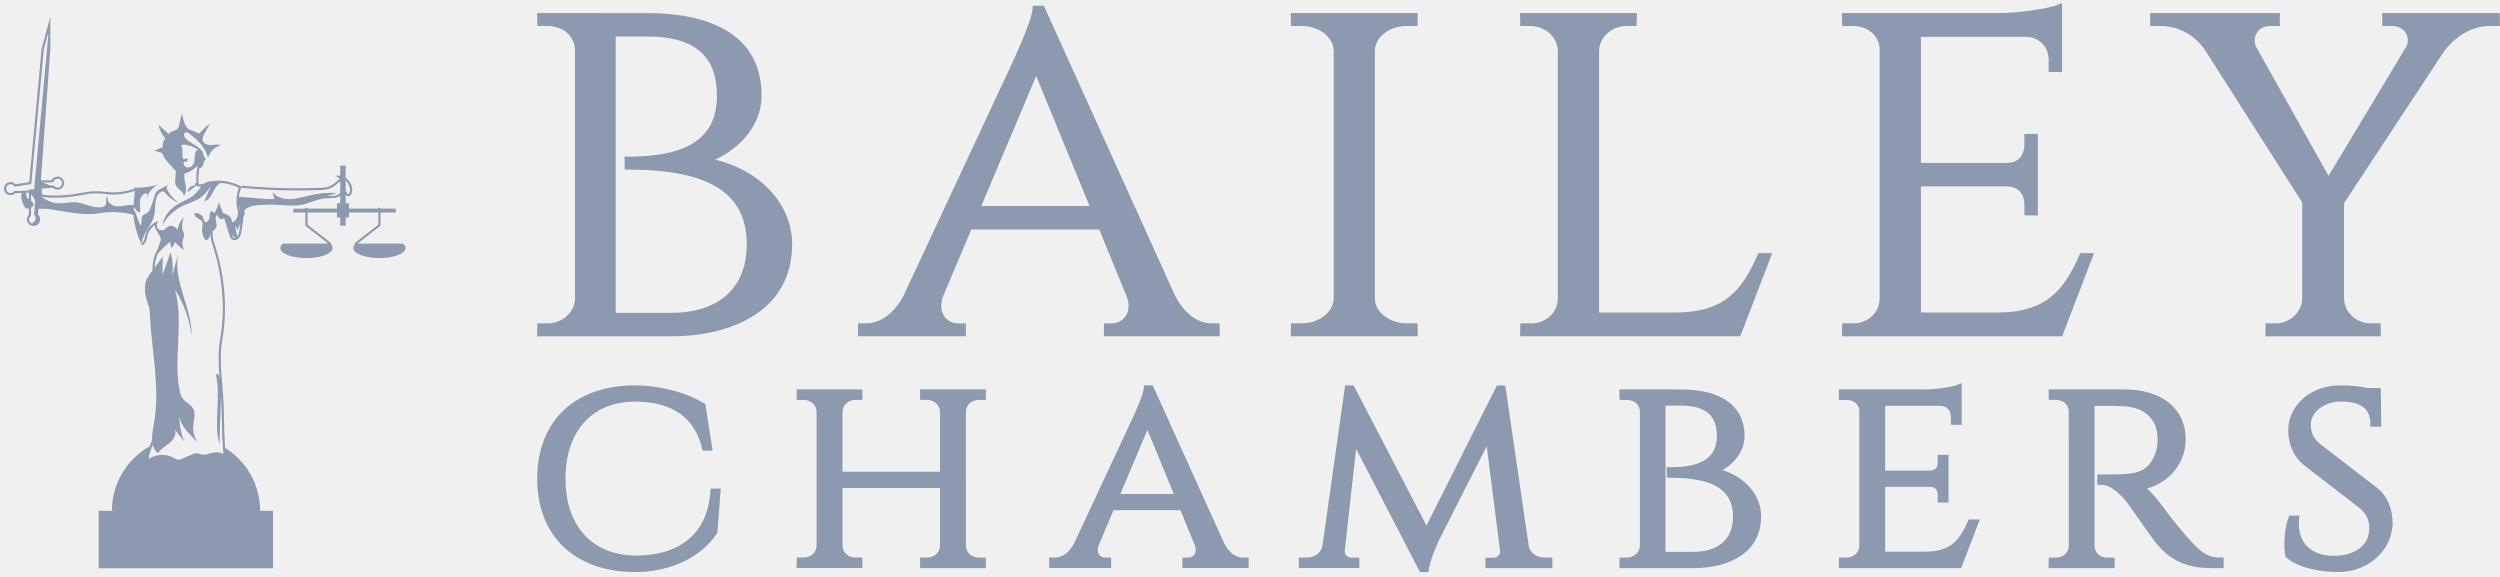
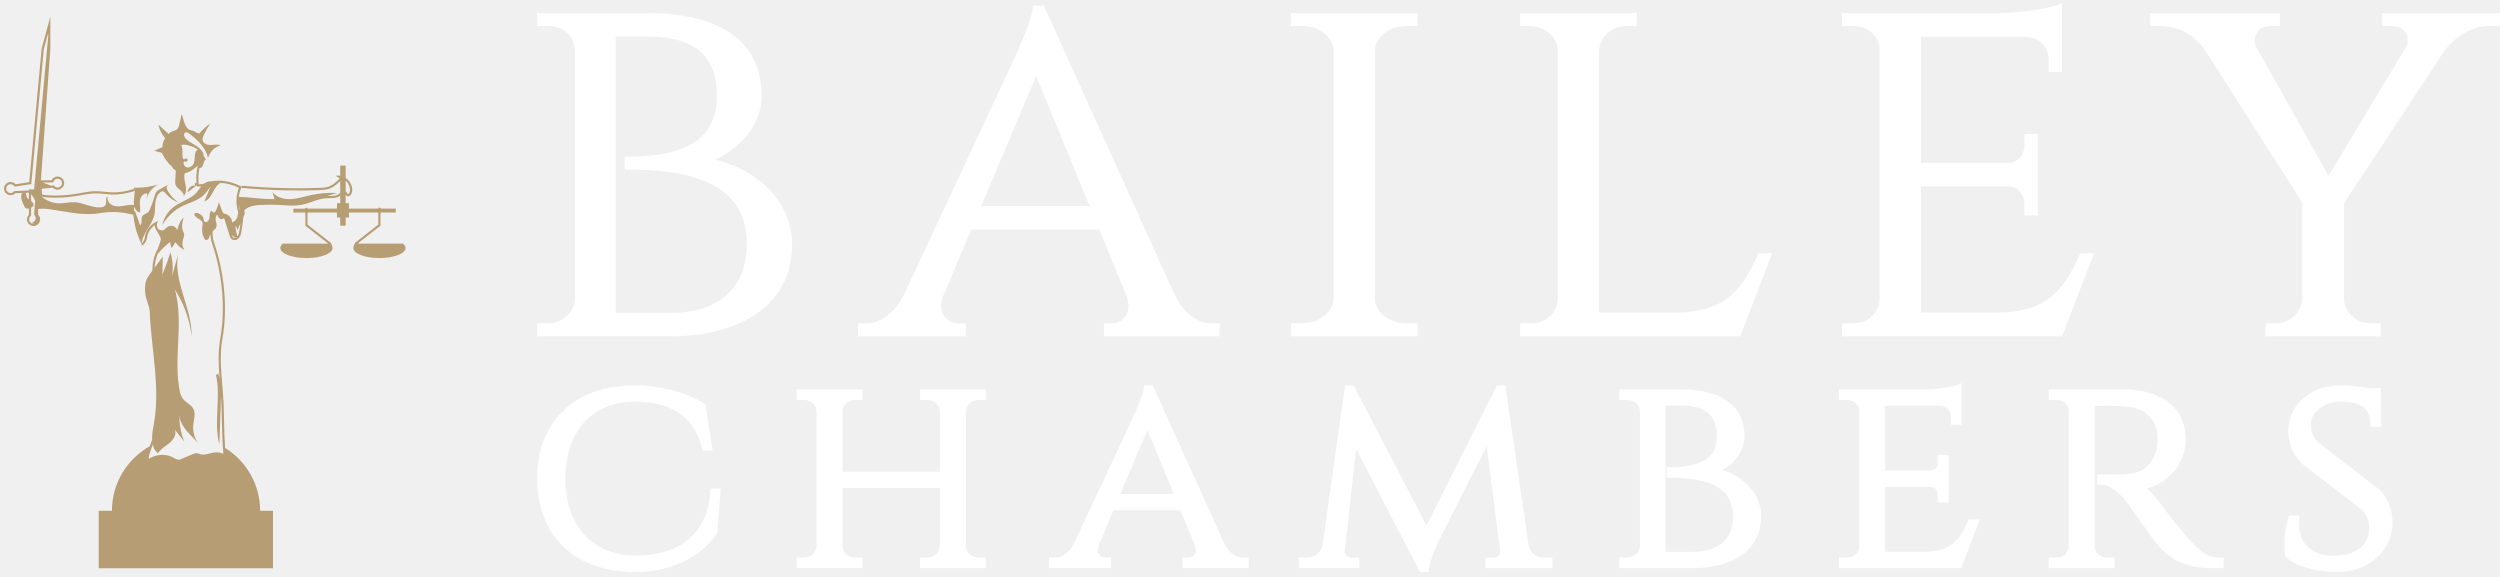
<svg xmlns="http://www.w3.org/2000/svg" version="1.1" id="Layer_1" x="0px" y="0px" width="325px" height="75px" viewBox="0 12.5 325 75" enable-background="new 0 12.5 325 75" xml:space="preserve">
  <g>
-     <path fill="#8D99AE" d="M52.387,44.167h-5.901l2.978-2.326v-1.714h1.988v-0.505h-1.988v-0.113h-0.283v0.113h-3.819v-0.705h-0.426   v-1.085c0.061,0.082,0.138,0.157,0.259,0.182c0.245,0.049,0.425-0.168,0.505-0.366c0.182-0.452,0.084-1.02-0.26-1.52   c-0.143-0.207-0.316-0.38-0.504-0.513v-1.588h-0.707v1.311c-0.048-0.006-0.097-0.01-0.145-0.009l-0.464,0.009l0.554,0.359   c-0.458,0.455-1.017,0.971-1.687,1.136c-0.265,0.065-0.551,0.077-0.804,0.086c-3.404,0.131-6.849,0.037-10.239-0.279l-0.027,0.281   c3.403,0.317,6.861,0.412,10.277,0.281c0.265-0.011,0.567-0.022,0.861-0.093c0.67-0.165,1.217-0.63,1.673-1.07v1.515   c-0.009,0.009-0.018,0.019-0.027,0.027l-0.069,0.072c-0.318,0.318-0.811,0.322-1.331,0.325c-0.098,0-0.191,0.004-0.287,0.007   c0.443-0.133,0.885-0.263,1.329-0.396c-1.177-0.064-2.363,0.032-3.512,0.291c-0.85,0.189-1.688,0.469-2.558,0.505   c-0.872,0.034-1.811-0.224-2.344-0.91c0.084,0.3,0.167,0.598,0.25,0.899c-1.565,0.057-3.085-0.243-4.629-0.277   c0.05-0.419,0.157-0.823,0.323-1.198l0.053-0.122l-0.12-0.061c-1.272-0.649-2.637-0.873-3.793-0.65   c-0.278,0-0.552,0.044-0.824,0.196c-0.055,0.03-0.103,0.069-0.154,0.106c-0.227,0.068-0.466,0.101-0.704,0.09   c-0.08-0.701-0.041-1.427,0.102-2.12c0.079,0.008,0.157-0.004,0.221-0.046c0.188-0.124,0.253-0.361,0.314-0.578   c0.061-0.217,0.151-0.454,0.357-0.543c-0.126,0.054-0.315-0.396-0.557-0.755c0.087,0.09,0.169,0.185,0.245,0.285   c-0.106-0.535-0.542-0.941-0.998-1.239c-0.457-0.296-0.962-0.529-1.348-0.914c-0.23-0.229-0.368-0.691-0.07-0.821   c0.178-0.079,0.375,0.042,0.531,0.16c1.085,0.814,2.131,1.84,2.418,3.167c0.205-0.796,0.854-1.458,1.646-1.68   c-0.41-0.15-0.862-0.035-1.299-0.025c-0.437,0.009-0.955-0.168-1.052-0.593c-0.058-0.248,0.05-0.501,0.16-0.73   c0.243-0.5,0.517-0.984,0.82-1.451c-0.529,0.355-1.004,0.789-1.405,1.282c-0.285-0.02-0.574-0.29-0.85-0.358   c-0.523-0.13-0.594-0.136-0.883-0.591c-0.289-0.455-0.354-1.027-0.549-1.604c-0.123,0.511-0.247,1.022-0.371,1.533   c-0.031,0.126-0.064,0.258-0.141,0.363c-0.277,0.381-0.994,0.287-1.167,0.726c-0.465-0.397-0.921-0.808-1.361-1.231   c0.129,0.656,0.435,1.276,0.876,1.779c-0.255,0.338-0.378,0.771-0.34,1.193c-0.44,0.061-0.686,0.348-1.125,0.408   c0.345,0.1,0.688,0.2,1.034,0.299c0.307,0.627,0.743,1.321,1.303,1.764c0.093,0.206,0.285,0.398,0.516,0.553   c-0.025,0.42-0.05,0.838-0.075,1.259c-0.012,0.198-0.022,0.405,0.048,0.592c0.217,0.581,1.146,0.847,1.04,1.458   c0.37-0.366,0.353-0.966,0.251-1.478c-0.1-0.499-0.251-1.027-0.095-1.512c0.628-0.092,1.159-0.525,1.645-0.942   c-0.006,0.033-0.001,0.066,0.008,0.093c-0.157,0.704-0.203,1.438-0.14,2.157c-0.078-0.021-0.164-0.018-0.237,0.021l0.081,0.288   c-0.496-0.086-1.01,0.366-0.992,0.869c0.391-0.3,0.782-0.601,1.173-0.9c0,0.004,0,0.011,0.001,0.014l0.015,0.113l0.113,0.01   c0.158,0.014,0.316,0.007,0.472-0.01c-0.326,0.39-0.592,0.873-1.013,1.188c-0.788,0.591-1.77,0.881-2.555,1.478   c-0.765,0.578-1.31,1.445-1.502,2.384c0.604-1.084,1.55-1.975,2.668-2.514c0.822-0.396,1.745-0.613,2.461-1.18   c0.482-0.381,0.839-0.895,1.188-1.4c-0.286,0.668-0.568,1.335-0.852,2.003c0.582-0.173,0.901-0.781,1.181-1.32   c0.226-0.432,0.525-0.886,0.945-1.084c0.771,0.04,1.586,0.249,2.374,0.632c-0.398,0.982-0.425,2.137-0.087,3.221   c-0.062,0.202-0.066,0.419-0.131,0.621c-0.102,0.313-0.363,0.568-0.678,0.664c0.002-0.481-0.337-0.946-0.796-1.09   c-0.133-0.04-0.28-0.063-0.375-0.164c-0.052-0.058-0.078-0.131-0.105-0.203c-0.146-0.398-0.292-0.796-0.438-1.194   c-0.101,0.471-0.278,0.923-0.516,1.34c-0.058,0.008-0.11,0.019-0.161,0.036c-0.091-0.076-0.184-0.152-0.275-0.228   c-0.272,0.176-0.238,0.569-0.267,0.894c-0.027,0.321-0.337,0.701-0.605,0.521c-0.193-0.131-0.145-0.431-0.253-0.636   c-0.056-0.106-0.153-0.184-0.247-0.259c-0.665-0.524-1.264-0.153-0.532,0.365c0.27,0.19,0.631,0.326,0.724,0.643   c0.05,0.173,0.005,0.356-0.021,0.532c-0.075,0.492,0.001,1.007,0.215,1.454c0.052,0.112,0.124,0.228,0.241,0.264   c0.167,0.053,0.336-0.088,0.411-0.246c0.075-0.156,0.092-0.336,0.168-0.493c0.009-0.016,0.019-0.029,0.027-0.043   c0.004,0.214,0.015,0.432,0.051,0.649c0.044,0.252,0.125,0.496,0.203,0.729l0.022,0.064c0.45,1.356,0.789,2.761,1.007,4.174   c0.439,2.845,0.433,5.485-0.021,8.071c-0.301,1.725-0.212,3.471-0.073,5.176c-0.053-0.246-0.114-0.491-0.2-0.732l-0.268,0.225   c0.675,2.944-0.342,6.099,0.439,9.016c0.061-1.774,0.122-3.55,0.182-5.324c0.012-0.32,0.021-0.641,0.025-0.963   c0.026,0.38,0.05,0.76,0.063,1.139c0.025,0.668,0.037,1.336,0.052,2.002c0.028,1.436,0.059,2.916,0.196,4.375   c-0.297-0.15-0.631-0.222-0.965-0.207c-0.285,0.013-0.562,0.084-0.832,0.154c-0.398,0.104-0.776,0.204-1.137,0.103   c-0.052-0.014-0.104-0.031-0.156-0.051c-0.121-0.044-0.247-0.087-0.389-0.092c-0.197-0.007-0.377,0.071-0.522,0.131l-1.577,0.662   c-0.308,0.13-0.528,0.006-0.833-0.165c-0.144-0.08-0.307-0.171-0.492-0.237c-0.902-0.325-1.972-0.19-2.775,0.335   c-0.05-0.213,0.026-0.473,0.104-0.708l0.39-1.146c0.103,0.447,0.309,0.846,0.679,1.143c0.34-0.58,0.975-0.905,1.494-1.332   c0.52-0.428,0.962-1.119,0.709-1.741c0.404,0.514,0.808,1.025,1.212,1.539c-0.431-1.086-0.646-2.257-0.626-3.425   c0.037,1.064,0.819,1.938,1.556,2.708c0.282,0.295,0.563,0.59,0.845,0.884c-0.453-0.651-0.67-1.463-0.603-2.254   c0.062-0.747,0.358-1.552-0.009-2.206c-0.224-0.4-0.648-0.637-1.007-0.924c-0.359-0.285-0.604-0.709-0.7-1.158   c-0.939-4.381,0.537-9.052-0.659-13.368c1.162,1.814,1.908,3.892,2.167,6.031c0.063-3.611-2.395-7.047-1.77-10.603   c-0.263,0.915-0.518,1.933-0.781,2.849c0.168-1.042,0.098-2.12-0.203-3.132c-0.301,0.98-0.649,1.947-1.044,2.895   c0.015-0.776,0.029-1.556,0.043-2.331c-0.353,0.476-0.705,0.954-1.058,1.432c0.031-0.61,0.166-1.216,0.4-1.781   c0.478-0.588,1.026-1.118,1.631-1.57c0.002,0.277,0.066,0.554,0.189,0.806c0.172-0.252,0.334-0.507,0.486-0.77   c0.295,0.43,0.702,0.786,1.17,1.018c-0.253-0.38-0.33-0.871-0.203-1.308c0.071-0.252,0.208-0.501,0.164-0.757   c-0.024-0.139-0.098-0.263-0.15-0.393c-0.229-0.553-0.07-1.179,0.088-1.756c-0.484,0.399-0.674,1.045-0.836,1.653   c-0.121-0.465-0.718-0.73-1.144-0.507c-0.233,0.121-0.394,0.352-0.627,0.472c-0.209,0.105-0.51,0.012-0.695-0.106   c-0.146-0.257-0.229-0.498-0.146-0.753l0.115-0.337l-0.315,0.165c-0.782,0.415-1.322,1.22-1.411,2.1   c-0.017,0.182-0.284,0.622-0.38,0.647l-0.023,0.14c0.06-1.397,1.355-2.45,1.652-3.817c0.113-0.521,0.075-1.06,0.135-1.588   c0.06-0.529,0.245-1.084,0.68-1.389c0.067-0.048,0.142-0.09,0.222-0.095c0.189-0.016,0.334,0.154,0.455,0.298   c0.458,0.541,1.057,0.96,1.721,1.202c-0.584-0.379-1.081-0.896-1.436-1.495c-0.093-0.155-0.177-0.324-0.169-0.502   c0.007-0.151,0.105-0.306,0.241-0.353l-0.107,0.021c-0.327,0.18-0.654,0.356-0.98,0.535c-0.18,0.098-0.366,0.198-0.491,0.361   c-0.124,0.157-0.179,0.357-0.234,0.551c-0.168,0.582-0.371,1.153-0.607,1.713c-0.053,0.127-0.111,0.256-0.206,0.355   c-0.216,0.23-0.593,0.271-0.769,0.53c-0.241,0.357,0.024,0.936-0.293,1.225c-0.198-0.546-0.396-1.092-0.594-1.639   c-0.046-0.125-0.121-0.271-0.235-0.321c0-0.157,0.021-0.314,0.067-0.465c0.108,0.35,0.369,0.67,0.726,0.743   c0.102-0.501-0.052-1.021,0.001-1.529c0.051-0.507,0.473-1.063,0.967-0.936c-0.041,0.3-0.084,0.6-0.126,0.9   c0.125-0.904,0.747-1.729,1.585-2.093c-0.957,0.296-1.96,0.441-2.962,0.435c-0.006-0.003-0.012-0.009-0.018-0.01   c-0.019-0.008-0.037-0.012-0.056-0.013c0.003-0.029,0.007-0.058,0.009-0.086l-0.034,0.086c-0.055,0-0.108,0.02-0.141,0.06   l-0.011,0.115c-1.003,0.332-1.975,0.481-2.884,0.449c-0.296-0.011-0.601-0.042-0.893-0.072c-0.364-0.037-0.738-0.078-1.113-0.078   h-0.032c-0.693,0-1.385,0.123-2.05,0.244c-0.236,0.043-0.471,0.086-0.705,0.122c-1.172,0.185-2.367,0.238-3.552,0.162   c-0.244-0.017-0.496-0.042-0.717-0.133l-0.041-0.724l1.449-0.132c0.16,0.169,0.381,0.265,0.616,0.265   c0.472,0,0.856-0.385,0.856-0.855c0-0.474-0.385-0.857-0.856-0.857c-0.33,0-0.628,0.189-0.77,0.484l-1.395,0.015l1.226-17.099   v-4.175l-1.133,4.161L3.803,36.179l-1.782,0.276c-0.162-0.187-0.397-0.293-0.643-0.293c-0.473,0-0.857,0.385-0.857,0.856   c0,0.473,0.384,0.857,0.857,0.857c0.23,0,0.449-0.094,0.611-0.26l0.86-0.033L2.817,37.64h0.016c0.008-0.019,0.016-0.04,0.024-0.057   l0.07-0.005c-0.011,0.018-0.017,0.038-0.014,0.062h-0.08c-0.212,0.542,0.065,1.179,0.348,1.71c0.043,0.08,0.089,0.165,0.166,0.217   c0.119,0.078,0.27,0.056,0.41,0.02v0.832c-0.163,0.16-0.254,0.378-0.254,0.604c0,0.473,0.384,0.856,0.857,0.856   s0.855-0.384,0.855-0.856c0-0.227-0.091-0.444-0.253-0.604v-0.753c0.72-0.099,1.469,0.023,2.194,0.146   c0.129,0.021,0.258,0.041,0.385,0.063l0.553,0.087c1.604,0.262,3.263,0.531,4.866,0.251c1.449-0.253,2.962-0.18,4.378,0.214   c0.12,1.327,0.486,2.632,1.076,3.827l-0.021,0.14c0.08,0.013,0.159-0.013,0.242-0.078c0.226-0.175,0.448-0.628,0.465-0.821   c0.068-0.679,0.455-1.325,1.012-1.723c0.011,0.354,0.216,0.678,0.418,0.993c0.172,0.271,0.346,0.549,0.39,0.834   c-0.021,0.132-0.064,0.264-0.108,0.391c-0.096,0.277-0.193,0.555-0.291,0.831c-0.017,0.033-0.037,0.065-0.054,0.1   c-0.453,0.845-0.674,1.804-0.653,2.76c-0.063,0.085-0.125,0.17-0.188,0.257c-0.24,0.325-0.483,0.658-0.622,1.039   c-0.189,0.524-0.161,1.101-0.12,1.657c0.063,0.836,0.551,1.563,0.583,2.4c0.192,4.943,1.439,9.941,0.497,14.796   c-0.112,0.578-0.209,1.212-0.189,1.809l-0.293,0.864c-2.941,1.65-4.932,4.791-4.932,8.404h-1.722v7.466h22.664v-7.466h-1.675   c0-3.456-1.822-6.48-4.555-8.182c-0.085-1.203-0.113-2.416-0.137-3.599c-0.014-0.669-0.026-1.339-0.051-2.007   c-0.032-0.874-0.107-1.759-0.18-2.611c-0.164-1.929-0.334-3.92,0.008-5.864c0.46-2.619,0.465-5.288,0.021-8.164   c-0.222-1.427-0.563-2.849-1.019-4.22l-0.021-0.064c-0.075-0.224-0.153-0.457-0.193-0.689c-0.046-0.26-0.046-0.534-0.049-0.802   v-0.126c0.196-0.176,0.409-0.339,0.486-0.584c0.084-0.267-0.018-0.55-0.073-0.824c-0.053-0.272-0.033-0.608,0.204-0.757   c0.067,0.182,0.144,0.375,0.297,0.493c0.156,0.118,0.415,0.119,0.515-0.05c0.03,0.018,0.056,0.037,0.083,0.057   c0.021,0.054,0.041,0.111,0.058,0.167l0.62,2.001c0.05,0.157,0.117,0.373,0.29,0.509c0.287,0.227,0.719,0.103,0.941-0.154   c0.213-0.241,0.277-0.563,0.322-0.846c0.021-0.13,0.042-0.259,0.063-0.39c0.079-0.471,0.156-0.954,0.18-1.445   c0.004-0.009,0.008-0.019,0.013-0.028c0.087-0.183,0.174-0.371,0.17-0.571c-0.002-0.092-0.031-0.185-0.077-0.263   c0.347-0.439,1.017-0.687,2.04-0.747c0.866-0.051,1.743-0.051,2.61-0.001c0.153,0.007,0.306,0.017,0.46,0.028   c0.758,0.05,1.541,0.102,2.306-0.037c0.489-0.089,0.962-0.252,1.423-0.413c0.623-0.216,1.211-0.421,1.837-0.455   c0.13-0.008,0.263-0.008,0.397-0.008c0.509-0.005,1.03-0.012,1.425-0.323v0.979h-0.426v0.705h-3.825v-0.11h-0.283v0.113h-1.558   v0.505h1.558v1.714l2.977,2.326h-5.901c-0.212,0.171-0.334,0.363-0.334,0.565c0,0.729,1.521,1.316,3.4,1.316   c1.876,0,3.399-0.589,3.399-1.316c0-0.202-0.247-0.678-0.247-0.678l-3.011-2.354v-1.574h3.825v0.653h0.426v1.057h0.707V40.78h0.427   v-0.653h3.819v1.574l-3.011,2.354c0,0-0.247,0.476-0.247,0.678c0,0.729,1.523,1.316,3.4,1.316c1.878,0,3.399-0.589,3.399-1.316   C52.721,44.53,52.599,44.338,52.387,44.167 M23.392,34.948c0.077,0.024,0.154,0.044,0.23,0.058   C23.544,35.003,23.465,34.982,23.392,34.948 M25.602,32.038c-0.403,0.217-0.199,1.362-0.432,1.766   c-0.171,0.295-0.511,0.52-0.847,0.458c-0.338-0.062-0.583-0.486-0.395-0.772c0.145,0.06,0.335,0.048,0.428-0.078   c0.094-0.126-0.008-0.356-0.163-0.325c-0.1,0.019-0.172,0.128-0.273,0.12c-0.098-0.007-0.148-0.118-0.167-0.213   c-0.107-0.526,0.091-1.175-0.21-1.574c0.113-0.081,0.219-0.13,0.307-0.125c0.7,0.039,1.381,0.295,1.945,0.709   C25.731,31.993,25.668,32.003,25.602,32.038 M17.547,37.052l0.018,0.016c-0.003,0.032-0.006,0.063-0.011,0.093   c-0.003,0-0.007,0.001-0.012-0.001c-0.03-0.013-0.053-0.039-0.06-0.071L17.547,37.052z M9.775,38.001   c0.237-0.037,0.474-0.08,0.71-0.121c0.666-0.121,1.357-0.245,2.031-0.24c0.361,0.002,0.73,0.04,1.085,0.076   c0.299,0.03,0.608,0.063,0.913,0.073c0.958,0.034,1.973-0.123,3.023-0.476c-0.033,0.291-0.065,0.58-0.1,0.87   c-0.035,0.323-0.066,0.652-0.018,0.972c-0.436-0.065-0.883,0.021-1.32,0.094c-0.479,0.081-0.988,0.136-1.436-0.048   c-0.45-0.185-0.804-0.688-0.659-1.149c-0.368,0.105-0.114,0.688-0.262,1.042c-0.11,0.26-0.43,0.353-0.71,0.366   c-1.134,0.057-2.189-0.621-3.323-0.674c-0.656-0.031-1.304,0.149-1.96,0.149c-0.778,0-1.535-0.27-2.16-0.73   c-0.074-0.055-0.144-0.118-0.212-0.183c0.252,0.101,0.524,0.13,0.786,0.146C7.367,38.246,8.583,38.189,9.775,38.001 M12.635,39.974   c-0.167,0.021-0.336,0.039-0.505,0.051C12.299,40.007,12.467,39.99,12.635,39.974 M6.914,36.213l0.032-0.094   c0.081-0.23,0.297-0.388,0.541-0.388c0.316,0,0.573,0.258,0.573,0.574s-0.257,0.573-0.573,0.573c-0.175,0-0.337-0.079-0.447-0.219   l-0.048-0.06l-0.369,0.034l-1.086-0.407L6.914,36.213z M1.855,37.34l-0.04,0.048c-0.111,0.133-0.27,0.207-0.437,0.207   c-0.317,0-0.574-0.257-0.574-0.572c0-0.317,0.257-0.574,0.574-0.574c0.184,0,0.359,0.092,0.467,0.243l0.051,0.073l2.169-0.336   l1.628-17.541l0.572-2.097v0.479L4.436,37.123H3.756v0.144L1.855,37.34z M3.453,38.064c-0.051-0.154-0.021-0.333-0.106-0.476   c-0.005-0.008-0.014-0.015-0.022-0.022l0.43-0.018v0.872C3.622,38.326,3.503,38.217,3.453,38.064 M3.785,41.024   c0-0.165,0.074-0.325,0.205-0.436l0.05-0.042v-1.051c0.137-0.059,0.257-0.145,0.302-0.281c0.076-0.229-0.104-0.455-0.302-0.6   v-0.888c0.21,0.254,0.401,0.553,0.532,0.866l-0.14,1.785c0.616,0.806-0.322,1.116-0.322,1.116c0.143,0.055,0.259,0.082,0.359,0.093   C4.433,41.595,4.396,41.6,4.358,41.6C4.043,41.599,3.785,41.342,3.785,41.024 M31.229,39.767c-0.019,0.012-0.038,0.026-0.056,0.042   c-0.067-0.258-0.111-0.519-0.133-0.777c0.034,0.192,0.083,0.386,0.129,0.567C31.184,39.653,31.201,39.716,31.229,39.767    M30.294,43.367c-0.083-0.065-0.13-0.178-0.172-0.31c0.151,0.173,0.359,0.293,0.574,0.31   C30.564,43.435,30.404,43.453,30.294,43.367 M31.166,42.157c-0.02,0.129-0.042,0.261-0.063,0.39   c-0.036,0.232-0.09,0.493-0.238,0.679c-0.152-0.455-0.24-0.928-0.257-1.404c0.158,0.172,0.238,0.414,0.213,0.645   c0.148-0.315,0.297-0.631,0.444-0.945C31.238,41.729,31.203,41.94,31.166,42.157 M45.206,36.289   c0.288,0.414,0.375,0.894,0.232,1.252c-0.043,0.104-0.126,0.203-0.189,0.193c-0.047-0.009-0.087-0.068-0.142-0.156   c-0.044-0.07-0.096-0.15-0.171-0.211V35.98C45.034,36.067,45.127,36.172,45.206,36.289" />
+     <path fill="#B69D74" d="M52.387,44.167h-5.901l2.978-2.326v-1.714h1.988v-0.505h-1.988v-0.113h-0.283v0.113h-3.819v-0.705h-0.426   v-1.085c0.061,0.082,0.138,0.157,0.259,0.182c0.245,0.049,0.425-0.168,0.505-0.366c0.182-0.452,0.084-1.02-0.26-1.52   c-0.143-0.207-0.316-0.38-0.504-0.513v-1.588h-0.707v1.311c-0.048-0.006-0.097-0.01-0.145-0.009l-0.464,0.009l0.554,0.359   c-0.458,0.455-1.017,0.971-1.687,1.136c-0.265,0.065-0.551,0.077-0.804,0.086c-3.404,0.131-6.849,0.037-10.239-0.279l-0.027,0.281   c3.403,0.317,6.861,0.412,10.277,0.281c0.265-0.011,0.567-0.022,0.861-0.093c0.67-0.165,1.217-0.63,1.673-1.07v1.515   c-0.009,0.009-0.018,0.019-0.027,0.027l-0.069,0.072c-0.318,0.318-0.811,0.322-1.331,0.325c-0.098,0-0.191,0.004-0.287,0.007   c0.443-0.133,0.885-0.263,1.329-0.396c-1.177-0.064-2.363,0.032-3.512,0.291c-0.85,0.189-1.688,0.469-2.558,0.505   c-0.872,0.034-1.811-0.224-2.344-0.91c0.084,0.3,0.167,0.598,0.25,0.899c-1.565,0.057-3.085-0.243-4.629-0.277   c0.05-0.419,0.157-0.823,0.323-1.198l0.053-0.122l-0.12-0.061c-1.272-0.649-2.637-0.873-3.793-0.65   c-0.278,0-0.552,0.044-0.824,0.196c-0.055,0.03-0.103,0.069-0.154,0.106c-0.227,0.068-0.466,0.101-0.704,0.09   c-0.08-0.701-0.041-1.427,0.102-2.12c0.079,0.008,0.157-0.004,0.221-0.046c0.188-0.124,0.253-0.361,0.314-0.578   c0.061-0.217,0.151-0.454,0.357-0.543c-0.126,0.054-0.315-0.396-0.557-0.755c0.087,0.09,0.169,0.185,0.245,0.285   c-0.106-0.535-0.542-0.941-0.998-1.239c-0.457-0.296-0.962-0.529-1.348-0.914c-0.23-0.229-0.368-0.691-0.07-0.821   c0.178-0.079,0.375,0.042,0.531,0.16c1.085,0.814,2.131,1.84,2.418,3.167c0.205-0.796,0.854-1.458,1.646-1.68   c-0.41-0.15-0.862-0.035-1.299-0.025c-0.437,0.009-0.955-0.168-1.052-0.593c-0.058-0.248,0.05-0.501,0.16-0.73   c0.243-0.5,0.517-0.984,0.82-1.451c-0.529,0.355-1.004,0.789-1.405,1.282c-0.285-0.02-0.574-0.29-0.85-0.358   c-0.523-0.13-0.594-0.136-0.883-0.591c-0.289-0.455-0.354-1.027-0.549-1.604c-0.123,0.511-0.247,1.022-0.371,1.533   c-0.031,0.126-0.064,0.258-0.141,0.363c-0.277,0.381-0.994,0.287-1.167,0.726c-0.465-0.397-0.921-0.808-1.361-1.231   c0.129,0.656,0.435,1.276,0.876,1.779c-0.255,0.338-0.378,0.771-0.34,1.193c-0.44,0.061-0.686,0.348-1.125,0.408   c0.345,0.1,0.688,0.2,1.034,0.299c0.307,0.627,0.743,1.321,1.303,1.764c0.093,0.206,0.285,0.398,0.516,0.553   c-0.025,0.42-0.05,0.838-0.075,1.259c-0.012,0.198-0.022,0.405,0.048,0.592c0.217,0.581,1.146,0.847,1.04,1.458   c0.37-0.366,0.353-0.966,0.251-1.478c-0.1-0.499-0.251-1.027-0.095-1.512c0.628-0.092,1.159-0.525,1.645-0.942   c-0.006,0.033-0.001,0.066,0.008,0.093c-0.157,0.704-0.203,1.438-0.14,2.157c-0.078-0.021-0.164-0.018-0.237,0.021l0.081,0.288   c-0.496-0.086-1.01,0.366-0.992,0.869c0.391-0.3,0.782-0.601,1.173-0.9c0,0.004,0,0.011,0.001,0.014l0.015,0.113l0.113,0.01   c0.158,0.014,0.316,0.007,0.472-0.01c-0.326,0.39-0.592,0.873-1.013,1.188c-0.788,0.591-1.77,0.881-2.555,1.478   c-0.765,0.578-1.31,1.445-1.502,2.384c0.604-1.084,1.55-1.975,2.668-2.514c0.822-0.396,1.745-0.613,2.461-1.18   c0.482-0.381,0.839-0.895,1.188-1.4c-0.286,0.668-0.568,1.335-0.852,2.003c0.582-0.173,0.901-0.781,1.181-1.32   c0.226-0.432,0.525-0.886,0.945-1.084c0.771,0.04,1.586,0.249,2.374,0.632c-0.398,0.982-0.425,2.137-0.087,3.221   c-0.062,0.202-0.066,0.419-0.131,0.621c-0.102,0.313-0.363,0.568-0.678,0.664c0.002-0.481-0.337-0.946-0.796-1.09   c-0.133-0.04-0.28-0.063-0.375-0.164c-0.052-0.058-0.078-0.131-0.105-0.203c-0.146-0.398-0.292-0.796-0.438-1.194   c-0.101,0.471-0.278,0.923-0.516,1.34c-0.058,0.008-0.11,0.019-0.161,0.036c-0.091-0.076-0.184-0.152-0.275-0.228   c-0.272,0.176-0.238,0.569-0.267,0.894c-0.027,0.321-0.337,0.701-0.605,0.521c-0.193-0.131-0.145-0.431-0.253-0.636   c-0.056-0.106-0.153-0.184-0.247-0.259c-0.665-0.524-1.264-0.153-0.532,0.365c0.27,0.19,0.631,0.326,0.724,0.643   c0.05,0.173,0.005,0.356-0.021,0.532c-0.075,0.492,0.001,1.007,0.215,1.454c0.052,0.112,0.124,0.228,0.241,0.264   c0.167,0.053,0.336-0.088,0.411-0.246c0.075-0.156,0.092-0.336,0.168-0.493c0.009-0.016,0.019-0.029,0.027-0.043   c0.004,0.214,0.015,0.432,0.051,0.649c0.044,0.252,0.125,0.496,0.203,0.729l0.022,0.064c0.45,1.356,0.789,2.761,1.007,4.174   c0.439,2.845,0.433,5.485-0.021,8.071c-0.301,1.725-0.212,3.471-0.073,5.176c-0.053-0.246-0.114-0.491-0.2-0.732l-0.268,0.225   c0.675,2.944-0.342,6.099,0.439,9.016c0.061-1.774,0.122-3.55,0.182-5.324c0.012-0.32,0.021-0.641,0.025-0.963   c0.026,0.38,0.05,0.76,0.063,1.139c0.025,0.668,0.037,1.336,0.052,2.002c0.028,1.436,0.059,2.916,0.196,4.375   c-0.297-0.15-0.631-0.222-0.965-0.207c-0.285,0.013-0.562,0.084-0.832,0.154c-0.398,0.104-0.776,0.204-1.137,0.103   c-0.052-0.014-0.104-0.031-0.156-0.051c-0.121-0.044-0.247-0.087-0.389-0.092c-0.197-0.007-0.377,0.071-0.522,0.131l-1.577,0.662   c-0.308,0.13-0.528,0.006-0.833-0.165c-0.144-0.08-0.307-0.171-0.492-0.237c-0.902-0.325-1.972-0.19-2.775,0.335   c-0.05-0.213,0.026-0.473,0.104-0.708l0.39-1.146c0.103,0.447,0.309,0.846,0.679,1.143c0.34-0.58,0.975-0.905,1.494-1.332   c0.52-0.428,0.962-1.119,0.709-1.741c0.404,0.514,0.808,1.025,1.212,1.539c-0.431-1.086-0.646-2.257-0.626-3.425   c0.037,1.064,0.819,1.938,1.556,2.708c0.282,0.295,0.563,0.59,0.845,0.884c-0.453-0.651-0.67-1.463-0.603-2.254   c0.062-0.747,0.358-1.552-0.009-2.206c-0.224-0.4-0.648-0.637-1.007-0.924c-0.359-0.285-0.604-0.709-0.7-1.158   c-0.939-4.381,0.537-9.052-0.659-13.368c1.162,1.814,1.908,3.892,2.167,6.031c0.063-3.611-2.395-7.047-1.77-10.603   c-0.263,0.915-0.518,1.933-0.781,2.849c0.168-1.042,0.098-2.12-0.203-3.132c-0.301,0.98-0.649,1.947-1.044,2.895   c0.015-0.776,0.029-1.556,0.043-2.331c-0.353,0.476-0.705,0.954-1.058,1.432c0.031-0.61,0.166-1.216,0.4-1.781   c0.478-0.588,1.026-1.118,1.631-1.57c0.002,0.277,0.066,0.554,0.189,0.806c0.172-0.252,0.334-0.507,0.486-0.77   c0.295,0.43,0.702,0.786,1.17,1.018c-0.253-0.38-0.33-0.871-0.203-1.308c0.071-0.252,0.208-0.501,0.164-0.757   c-0.024-0.139-0.098-0.263-0.15-0.393c-0.229-0.553-0.07-1.179,0.088-1.756c-0.484,0.399-0.674,1.045-0.836,1.653   c-0.121-0.465-0.718-0.73-1.144-0.507c-0.233,0.121-0.394,0.352-0.627,0.472c-0.209,0.105-0.51,0.012-0.695-0.106   c-0.146-0.257-0.229-0.498-0.146-0.753l0.115-0.337l-0.315,0.165c-0.782,0.415-1.322,1.22-1.411,2.1   c-0.017,0.182-0.284,0.622-0.38,0.647l-0.023,0.14c0.06-1.397,1.355-2.45,1.652-3.817c0.113-0.521,0.075-1.06,0.135-1.588   c0.06-0.529,0.245-1.084,0.68-1.389c0.067-0.048,0.142-0.09,0.222-0.095c0.189-0.016,0.334,0.154,0.455,0.298   c0.458,0.541,1.057,0.96,1.721,1.202c-0.584-0.379-1.081-0.896-1.436-1.495c-0.093-0.155-0.177-0.324-0.169-0.502   c0.007-0.151,0.105-0.306,0.241-0.353l-0.107,0.021c-0.327,0.18-0.654,0.356-0.98,0.535c-0.18,0.098-0.366,0.198-0.491,0.361   c-0.124,0.157-0.179,0.357-0.234,0.551c-0.168,0.582-0.371,1.153-0.607,1.713c-0.053,0.127-0.111,0.256-0.206,0.355   c-0.216,0.23-0.593,0.271-0.769,0.53c-0.241,0.357,0.024,0.936-0.293,1.225c-0.198-0.546-0.396-1.092-0.594-1.639   c-0.046-0.125-0.121-0.271-0.235-0.321c0-0.157,0.021-0.314,0.067-0.465c0.108,0.35,0.369,0.67,0.726,0.743   c0.102-0.501-0.052-1.021,0.001-1.529c0.051-0.507,0.473-1.063,0.967-0.936c-0.041,0.3-0.084,0.6-0.126,0.9   c0.125-0.904,0.747-1.729,1.585-2.093c-0.957,0.296-1.96,0.441-2.962,0.435c-0.006-0.003-0.012-0.009-0.018-0.01   c-0.019-0.008-0.037-0.012-0.056-0.013c0.003-0.029,0.007-0.058,0.009-0.086l-0.034,0.086c-0.055,0-0.108,0.02-0.141,0.06   l-0.011,0.115c-1.003,0.332-1.975,0.481-2.884,0.449c-0.296-0.011-0.601-0.042-0.893-0.072c-0.364-0.037-0.738-0.078-1.113-0.078   h-0.032c-0.693,0-1.385,0.123-2.05,0.244c-0.236,0.043-0.471,0.086-0.705,0.122c-1.172,0.185-2.367,0.238-3.552,0.162   c-0.244-0.017-0.496-0.042-0.717-0.133l-0.041-0.724l1.449-0.132c0.16,0.169,0.381,0.265,0.616,0.265   c0.472,0,0.856-0.385,0.856-0.855c0-0.474-0.385-0.857-0.856-0.857c-0.33,0-0.628,0.189-0.77,0.484l-1.395,0.015l1.226-17.099   v-4.175l-1.133,4.161L3.803,36.179l-1.782,0.276c-0.162-0.187-0.397-0.293-0.643-0.293c-0.473,0-0.857,0.385-0.857,0.856   c0,0.473,0.384,0.857,0.857,0.857c0.23,0,0.449-0.094,0.611-0.26l0.86-0.033L2.817,37.64h0.016c0.008-0.019,0.016-0.04,0.024-0.057   l0.07-0.005c-0.011,0.018-0.017,0.038-0.014,0.062h-0.08c-0.212,0.542,0.065,1.179,0.348,1.71c0.043,0.08,0.089,0.165,0.166,0.217   c0.119,0.078,0.27,0.056,0.41,0.02v0.832c-0.163,0.16-0.254,0.378-0.254,0.604c0,0.473,0.384,0.856,0.857,0.856   s0.855-0.384,0.855-0.856c0-0.227-0.091-0.444-0.253-0.604v-0.753c0.72-0.099,1.469,0.023,2.194,0.146   c0.129,0.021,0.258,0.041,0.385,0.063l0.553,0.087c1.604,0.262,3.263,0.531,4.866,0.251c1.449-0.253,2.962-0.18,4.378,0.214   c0.12,1.327,0.486,2.632,1.076,3.827l-0.021,0.14c0.08,0.013,0.159-0.013,0.242-0.078c0.226-0.175,0.448-0.628,0.465-0.821   c0.068-0.679,0.455-1.325,1.012-1.723c0.011,0.354,0.216,0.678,0.418,0.993c0.172,0.271,0.346,0.549,0.39,0.834   c-0.021,0.132-0.064,0.264-0.108,0.391c-0.096,0.277-0.193,0.555-0.291,0.831c-0.017,0.033-0.037,0.065-0.054,0.1   c-0.453,0.845-0.674,1.804-0.653,2.76c-0.063,0.085-0.125,0.17-0.188,0.257c-0.24,0.325-0.483,0.658-0.622,1.039   c-0.189,0.524-0.161,1.101-0.12,1.657c0.063,0.836,0.551,1.563,0.583,2.4c0.192,4.943,1.439,9.941,0.497,14.796   c-0.112,0.578-0.209,1.212-0.189,1.809l-0.293,0.864c-2.941,1.65-4.932,4.791-4.932,8.404h-1.722v7.466h22.664v-7.466h-1.675   c0-3.456-1.822-6.48-4.555-8.182c-0.085-1.203-0.113-2.416-0.137-3.599c-0.014-0.669-0.026-1.339-0.051-2.007   c-0.032-0.874-0.107-1.759-0.18-2.611c-0.164-1.929-0.334-3.92,0.008-5.864c0.46-2.619,0.465-5.288,0.021-8.164   c-0.222-1.427-0.563-2.849-1.019-4.22l-0.021-0.064c-0.075-0.224-0.153-0.457-0.193-0.689c-0.046-0.26-0.046-0.534-0.049-0.802   v-0.126c0.196-0.176,0.409-0.339,0.486-0.584c0.084-0.267-0.018-0.55-0.073-0.824c-0.053-0.272-0.033-0.608,0.204-0.757   c0.067,0.182,0.144,0.375,0.297,0.493c0.156,0.118,0.415,0.119,0.515-0.05c0.03,0.018,0.056,0.037,0.083,0.057   c0.021,0.054,0.041,0.111,0.058,0.167l0.62,2.001c0.05,0.157,0.117,0.373,0.29,0.509c0.287,0.227,0.719,0.103,0.941-0.154   c0.213-0.241,0.277-0.563,0.322-0.846c0.021-0.13,0.042-0.259,0.063-0.39c0.079-0.471,0.156-0.954,0.18-1.445   c0.004-0.009,0.008-0.019,0.013-0.028c0.087-0.183,0.174-0.371,0.17-0.571c-0.002-0.092-0.031-0.185-0.077-0.263   c0.347-0.439,1.017-0.687,2.04-0.747c0.866-0.051,1.743-0.051,2.61-0.001c0.153,0.007,0.306,0.017,0.46,0.028   c0.758,0.05,1.541,0.102,2.306-0.037c0.489-0.089,0.962-0.252,1.423-0.413c0.623-0.216,1.211-0.421,1.837-0.455   c0.13-0.008,0.263-0.008,0.397-0.008c0.509-0.005,1.03-0.012,1.425-0.323v0.979h-0.426v0.705h-3.825v-0.11h-0.283v0.113h-1.558   v0.505h1.558v1.714l2.977,2.326h-5.901c-0.212,0.171-0.334,0.363-0.334,0.565c0,0.729,1.521,1.316,3.4,1.316   c1.876,0,3.399-0.589,3.399-1.316c0-0.202-0.247-0.678-0.247-0.678l-3.011-2.354v-1.574h3.825v0.653h0.426v1.057h0.707V40.78h0.427   v-0.653h3.819v1.574l-3.011,2.354c0,0-0.247,0.476-0.247,0.678c0,0.729,1.523,1.316,3.4,1.316c1.878,0,3.399-0.589,3.399-1.316   C52.721,44.53,52.599,44.338,52.387,44.167 M23.392,34.948c0.077,0.024,0.154,0.044,0.23,0.058   C23.544,35.003,23.465,34.982,23.392,34.948 M25.602,32.038c-0.403,0.217-0.199,1.362-0.432,1.766   c-0.171,0.295-0.511,0.52-0.847,0.458c-0.338-0.062-0.583-0.486-0.395-0.772c0.145,0.06,0.335,0.048,0.428-0.078   c0.094-0.126-0.008-0.356-0.163-0.325c-0.1,0.019-0.172,0.128-0.273,0.12c-0.098-0.007-0.148-0.118-0.167-0.213   c-0.107-0.526,0.091-1.175-0.21-1.574c0.113-0.081,0.219-0.13,0.307-0.125c0.7,0.039,1.381,0.295,1.945,0.709   C25.731,31.993,25.668,32.003,25.602,32.038 M17.547,37.052l0.018,0.016c-0.003,0.032-0.006,0.063-0.011,0.093   c-0.003,0-0.007,0.001-0.012-0.001c-0.03-0.013-0.053-0.039-0.06-0.071L17.547,37.052z M9.775,38.001   c0.237-0.037,0.474-0.08,0.71-0.121c0.666-0.121,1.357-0.245,2.031-0.24c0.361,0.002,0.73,0.04,1.085,0.076   c0.299,0.03,0.608,0.063,0.913,0.073c0.958,0.034,1.973-0.123,3.023-0.476c-0.033,0.291-0.065,0.58-0.1,0.87   c-0.035,0.323-0.066,0.652-0.018,0.972c-0.436-0.065-0.883,0.021-1.32,0.094c-0.479,0.081-0.988,0.136-1.436-0.048   c-0.45-0.185-0.804-0.688-0.659-1.149c-0.368,0.105-0.114,0.688-0.262,1.042c-0.11,0.26-0.43,0.353-0.71,0.366   c-1.134,0.057-2.189-0.621-3.323-0.674c-0.656-0.031-1.304,0.149-1.96,0.149c-0.778,0-1.535-0.27-2.16-0.73   c-0.074-0.055-0.144-0.118-0.212-0.183c0.252,0.101,0.524,0.13,0.786,0.146C7.367,38.246,8.583,38.189,9.775,38.001 M12.635,39.974   c-0.167,0.021-0.336,0.039-0.505,0.051C12.299,40.007,12.467,39.99,12.635,39.974 M6.914,36.213l0.032-0.094   c0.081-0.23,0.297-0.388,0.541-0.388c0.316,0,0.573,0.258,0.573,0.574s-0.257,0.573-0.573,0.573c-0.175,0-0.337-0.079-0.447-0.219   l-0.048-0.06l-0.369,0.034l-1.086-0.407L6.914,36.213z M1.855,37.34l-0.04,0.048c-0.111,0.133-0.27,0.207-0.437,0.207   c-0.317,0-0.574-0.257-0.574-0.572c0-0.317,0.257-0.574,0.574-0.574c0.184,0,0.359,0.092,0.467,0.243l0.051,0.073l2.169-0.336   l1.628-17.541l0.572-2.097v0.479L4.436,37.123H3.756v0.144L1.855,37.34z M3.453,38.064c-0.051-0.154-0.021-0.333-0.106-0.476   c-0.005-0.008-0.014-0.015-0.022-0.022l0.43-0.018v0.872C3.622,38.326,3.503,38.217,3.453,38.064 M3.785,41.024   c0-0.165,0.074-0.325,0.205-0.436l0.05-0.042v-1.051c0.137-0.059,0.257-0.145,0.302-0.281c0.076-0.229-0.104-0.455-0.302-0.6   v-0.888c0.21,0.254,0.401,0.553,0.532,0.866l-0.14,1.785c0.616,0.806-0.322,1.116-0.322,1.116c0.143,0.055,0.259,0.082,0.359,0.093   C4.433,41.595,4.396,41.6,4.358,41.6C4.043,41.599,3.785,41.342,3.785,41.024 M31.229,39.767c-0.019,0.012-0.038,0.026-0.056,0.042   c-0.067-0.258-0.111-0.519-0.133-0.777c0.034,0.192,0.083,0.386,0.129,0.567C31.184,39.653,31.201,39.716,31.229,39.767    M30.294,43.367c-0.083-0.065-0.13-0.178-0.172-0.31c0.151,0.173,0.359,0.293,0.574,0.31   C30.564,43.435,30.404,43.453,30.294,43.367 M31.166,42.157c-0.02,0.129-0.042,0.261-0.063,0.39   c-0.036,0.232-0.09,0.493-0.238,0.679c-0.152-0.455-0.24-0.928-0.257-1.404c0.158,0.172,0.238,0.414,0.213,0.645   c0.148-0.315,0.297-0.631,0.444-0.945C31.238,41.729,31.203,41.94,31.166,42.157 M45.206,36.289   c0.288,0.414,0.375,0.894,0.232,1.252c-0.043,0.104-0.126,0.203-0.189,0.193c-0.047-0.009-0.087-0.068-0.142-0.156   c-0.044-0.07-0.096-0.15-0.171-0.211V35.98C45.034,36.067,45.127,36.172,45.206,36.289" />
    <g>
-       <path fill="#8D99AE" d="M92.968,33.251c3.18-1.424,6.039-4.47,6.039-8.315c0-9.337-9.226-10.731-14.725-10.731L69.828,14.2    l0.026,1.682h1.299c2.09,0,3.536,1.281,3.596,3.171v32.278c-0.056,1.797-1.635,3.205-3.596,3.205h-1.3l-0.026,1.686h17.431    c7.6,0,15.72-3.147,15.72-11.979C102.979,39.062,98.871,34.666,92.968,33.251z M80.044,17.25h4.149    c6.062,0,9.009,2.512,9.009,7.679c0,5.413-3.656,7.934-11.505,7.934h-0.511l0.037,1.685h0.489c10.484,0,15.367,3.081,15.367,9.695    c0,5.673-3.596,8.927-9.866,8.927l-7.169,0.001V17.25z" />
-       <path fill="#8D99AE" d="M125.565,54.54h-1.042c-0.697,0-1.377-0.356-1.773-0.932c-0.477-0.692-0.516-1.621-0.117-2.669    l3.637-8.601h16.627l3.597,8.76c0.344,1.006,0.278,1.884-0.19,2.539c-0.398,0.557-1.069,0.902-1.751,0.902h-1.043v1.677h15.042    v-1.683h-1.015c-1.901,0-3.662-1.351-4.822-3.689l-17.016-37.602h-1.435l-0.036,0.461c-0.052,0.658-0.52,2.332-2.453,6.571    c-0.054,0.119-0.098,0.215-0.129,0.297l-0.003-0.001L117.493,50.86c-1.157,2.301-2.994,3.674-4.913,3.674h-1.041v1.683h14.025    V54.54z M127.56,39.291l7.144-16.91l6.941,16.91H127.56z" />
-       <path fill="#8D99AE" d="M169.233,54.532h-1.402l-0.033,1.685h16.516l-0.039-1.683h-1.4c-2.214,0-4.072-1.422-4.141-3.15    l-0.001-32.389c0.107-1.747,1.925-3.116,4.138-3.116h1.42v-1.683h-16.493l0.029,1.683h1.401c2.246,0,4.108,1.444,4.152,3.206    v32.233C173.335,53.091,171.475,54.532,169.233,54.532z" />
-       <path fill="#8D99AE" d="M228.462,45.709c-2.034,4.634-4.387,7.333-10.382,7.416h-10.199V19.089    c0.042-1.769,1.649-3.208,3.582-3.208h1.296l0.029-1.685h-15.178l0.023,1.685h1.298c1.938,0,3.547,1.443,3.586,3.205v32.298    c-0.072,1.796-1.555,3.15-3.447,3.15h-1.429l-0.029,1.684h28.624l4.151-10.808h-1.794L228.462,45.709z" />
-       <path fill="#8D99AE" d="M240.91,15.884c1.965,0,3.447,1.324,3.447,3.08v32.424c-0.071,1.795-1.552,3.148-3.445,3.148h-1.428    l-0.033,1.686h28.627l4.149-10.812h-1.796l-0.132,0.299c-2.033,4.635-4.387,7.334-10.39,7.418h-10.189V36.734l11.309-0.001    c1.934,0.113,2.143,1.715,2.143,2.398v1.362l1.742,0.019V29.896l-1.742,0.023v1.361c0,0.708-0.223,2.361-2.271,2.403h-11.18    V17.291h13.664c1.73,0.033,2.939,1.272,2.939,3.014v1.546l1.74,0.019v-8.972l-0.682,0.266c-1.159,0.452-4.828,1.02-7.453,1.037    H239.45l0.029,1.684H240.91z" />
-       <path fill="#8D99AE" d="M309.69,14.198v1.684h1.283c0.747,0,1.385,0.313,1.748,0.857c0.339,0.509,0.385,1.16,0.157,1.72    L302.71,35.361l-9.48-16.887c-0.224-0.62-0.145-1.27,0.216-1.784c0.366-0.521,0.952-0.808,1.65-0.808h1.283v-1.684h-16.854v1.684    h1.344c2.351,0,4.479,1.172,5.834,3.207l12.582,19.727v12.502c-0.037,1.773-1.598,3.217-3.479,3.217h-1.278l-0.023,1.684h14.998    l-0.023-1.684h-1.278c-1.882,0-3.441-1.442-3.475-3.206V38.914l13.012-19.758c1.17-1.583,3.328-3.274,5.873-3.274h1.367v-1.684    H309.69z" />
-       <path fill="#8D99AE" d="M92.334,76.488c-0.344,5.231-3.846,8.232-9.608,8.232l-0.149-0.001c-5.591-0.049-9.064-3.875-9.064-9.984    c0-6.184,3.461-10.024,9.032-10.024c4.781,0,7.708,2.015,8.702,5.988l0.094,0.379h1.3l-0.946-6.041l-0.198-0.12    c-2.347-1.43-5.771-2.317-8.938-2.317c-7.849,0-12.725,4.649-12.725,12.134c0,7.448,4.875,12.098,12.723,12.135h0.002    c4.544,0,8.615-1.917,10.624-5.004l0.07-0.106l0.446-5.752l-1.335,0.024L92.334,76.488z" />
-       <path fill="#8D99AE" d="M127.229,84.984c-0.898,0-1.627-0.655-1.66-1.473l-0.001-17.549c0.046-0.824,0.774-1.47,1.659-1.47h0.919    l0.02-1.37h-8.564l0.018,1.37h0.92c0.898,0,1.642,0.682,1.658,1.509v7.827h-12.672l0-7.866c0.039-0.825,0.767-1.472,1.656-1.472    h0.923l0.011-1.371h-8.559l0.016,1.371h0.921c0.898,0,1.643,0.681,1.659,1.508v17.467c-0.017,0.836-0.76,1.516-1.657,1.516h-0.92    l-0.018,1.37h8.561l-0.016-1.37h-0.919c-0.902,0-1.63-0.658-1.658-1.481v-7.563h12.674l0,7.549    c-0.028,0.839-0.757,1.496-1.659,1.496h-0.92l-0.018,1.372h8.567l-0.023-1.369H127.229z" />
-       <path fill="#8D99AE" d="M159.14,83.115l-9.283-20.514h-1.136l-0.036,0.461c-0.026,0.336-0.273,1.21-1.301,3.47    c-0.028,0.063-0.055,0.121-0.076,0.177l-0.002-0.001l-7.665,16.408c-0.589,1.168-1.508,1.865-2.459,1.865h-0.794v1.37h8.06v-1.367    h-0.795c-0.299,0-0.602-0.159-0.771-0.405c-0.213-0.31-0.225-0.739-0.04-1.226l1.91-4.524h8.707l1.886,4.595    c0.161,0.471,0.136,0.874-0.073,1.167c-0.174,0.242-0.466,0.394-0.764,0.394h-0.795v1.367h8.611v-1.37h-0.777    C160.605,84.981,159.725,84.295,159.14,83.115z M152.591,76.72h-6.947l3.524-8.339L152.591,76.72z" />
-       <path fill="#8D99AE" d="M198.722,83.378l-3.033-20.764h-1.093l-9.154,18.207l-9.474-18.221h-1.104l-2.924,20.712    c-0.156,1.153-1.14,1.669-2.044,1.669h-1.055v1.37h7.873v-1.351h-1.041c-0.242-0.001-0.49-0.116-0.662-0.309    c-0.087-0.098-0.228-0.301-0.198-0.568l1.479-13.276l8.306,16.023h1.091l0.069-0.418c0.241-1.444,1.266-3.629,1.27-3.639    l6.244-12.318l1.741,13.637c0.033,0.257-0.078,0.445-0.177,0.559c-0.171,0.194-0.427,0.311-0.685,0.311h-1.041v1.351h8.697v-1.371    h-1.053C199.872,84.981,198.9,84.483,198.722,83.378z" />
-       <path fill="#8D99AE" d="M223.922,73.613c1.567-0.888,2.871-2.481,2.871-4.444c0-3.84-2.991-6.042-8.207-6.042l-8.066-0.004    l0.021,1.368h0.926c1,0,1.691,0.605,1.721,1.49v17.487c-0.025,0.85-0.781,1.516-1.721,1.516h-0.923l-0.029,1.369h9.681    c4.23,0,8.75-1.766,8.75-6.722C228.946,76.891,226.912,74.541,223.922,73.613z M216.518,65.232h2.02    c3.176,0,4.654,1.25,4.654,3.935c0,2.777-1.909,4.071-6.01,4.071h-0.517l0.044,1.369h0.484c5.526,0,8.1,1.597,8.1,5.024    c0,4.16-3.581,4.609-5.121,4.609h-3.654V65.232z" />
-       <path fill="#8D99AE" d="M255.79,80.333c-1.092,2.487-2.281,3.843-5.423,3.882h-5.291v-8.424l5.887-0.001    c0.779,0.047,0.943,0.607,0.943,1.07v0.966l1.4,0.014v-6.21l-1.4,0.006v0.97c0,0.48-0.176,1.057-1.002,1.073h-5.828v-8.424h7.173    c0.805,0.014,1.366,0.591,1.366,1.402v1.064l1.402,0.014v-5.428l-0.682,0.267c-0.541,0.211-2.443,0.535-3.957,0.549h-11.332    l0.021,1.37h1.004c0.936,0,1.641,0.619,1.641,1.439v17.563c-0.036,0.849-0.741,1.488-1.641,1.488h-0.999l-0.029,1.37h15.907    l2.427-6.32h-1.456L255.79,80.333z" />
-       <path fill="#8D99AE" d="M284.35,82.335c-1.389-1.558-2.955-3.647-3.18-3.957l-0.027-0.038c-0.447-0.633-1.238-1.627-2.023-2.338    c2.933-0.798,5.021-3.365,5.021-6.379c0-4.008-3.076-6.498-8.029-6.498l-9.798-0.002l0.029,1.368h0.987    c0.902,0,1.577,0.607,1.604,1.429l0.001,17.584c-0.038,0.844-0.728,1.48-1.604,1.48h-0.989l-0.029,1.37h8.594l-0.014-1.37h-1.001    c-0.895,0-1.584-0.653-1.604-1.509v-18.2l0.192-0.003c0.781-0.013,2.099-0.037,3.544,0.038c2.762,0.139,4.385,1.622,4.453,4.069    c0.021,0.724-0.066,1.448-0.233,1.938c-0.934,2.741-2.863,2.791-4.987,2.846c-1.188,0.032-2.098,0.014-2.102,0.015l-0.51-0.01    v1.354h0.5c1.022,0,2.125,0.754,3.367,2.303c0.115,0.146,0.661,0.922,1.296,1.824c1.177,1.671,2.097,2.973,2.339,3.264    c1.139,1.37,2.86,3.44,7.264,3.44h1.666v-1.368l-0.496-0.004C286.784,84.967,285.895,84.063,284.35,82.335z" />
-       <path fill="#8D99AE" d="M309.162,76.027l-7.491-5.765c-0.871-0.701-1.262-1.481-1.269-2.532c-0.005-0.67,0.27-1.305,0.795-1.834    c0.753-0.759,1.904-1.194,3.158-1.194c2.509,0,3.781,0.934,3.781,2.773v0.5h1.433l-0.07-5.029h-1.677    c-1.026-0.23-2.245-0.343-3.723-0.343c-1.934,0-3.761,0.729-5.013,2c-1.062,1.077-1.634,2.468-1.612,3.917    c0.027,1.798,0.7,3.311,1.966,4.392l7.388,5.702c0.815,0.71,1.18,1.497,1.18,2.553c0,2.136-1.706,3.513-4.451,3.592l-0.202,0.003    c-1.487,0-2.743-0.481-3.536-1.355c-0.748-0.825-1.073-1.978-0.939-3.332l0.054-0.549h-1.335l-0.118,0.334    c-0.54,1.532-0.636,3.801-0.385,4.878l0.036,0.153l0.117,0.105c1.542,1.383,4.587,1.873,6.727,1.873    c2.005,0,3.919-0.771,5.251-2.114c1.18-1.19,1.822-2.737,1.808-4.354C311.019,78.636,310.326,77.006,309.162,76.027z" />
+       <path fill="#fff" d="M92.968,33.251c3.18-1.424,6.039-4.47,6.039-8.315c0-9.337-9.226-10.731-14.725-10.731L69.828,14.2    l0.026,1.682h1.299c2.09,0,3.536,1.281,3.596,3.171v32.278c-0.056,1.797-1.635,3.205-3.596,3.205h-1.3l-0.026,1.686h17.431    c7.6,0,15.72-3.147,15.72-11.979C102.979,39.062,98.871,34.666,92.968,33.251z M80.044,17.25h4.149    c6.062,0,9.009,2.512,9.009,7.679c0,5.413-3.656,7.934-11.505,7.934h-0.511l0.037,1.685h0.489c10.484,0,15.367,3.081,15.367,9.695    c0,5.673-3.596,8.927-9.866,8.927l-7.169,0.001V17.25z" />
+       <path fill="#fff" d="M125.565,54.54h-1.042c-0.697,0-1.377-0.356-1.773-0.932c-0.477-0.692-0.516-1.621-0.117-2.669    l3.637-8.601h16.627l3.597,8.76c0.344,1.006,0.278,1.884-0.19,2.539c-0.398,0.557-1.069,0.902-1.751,0.902h-1.043v1.677h15.042    v-1.683h-1.015c-1.901,0-3.662-1.351-4.822-3.689l-17.016-37.602h-1.435l-0.036,0.461c-0.052,0.658-0.52,2.332-2.453,6.571    c-0.054,0.119-0.098,0.215-0.129,0.297l-0.003-0.001L117.493,50.86c-1.157,2.301-2.994,3.674-4.913,3.674h-1.041v1.683h14.025    V54.54z M127.56,39.291l7.144-16.91l6.941,16.91H127.56z" />
+       <path fill="#fff" d="M169.233,54.532h-1.402l-0.033,1.685h16.516l-0.039-1.683h-1.4c-2.214,0-4.072-1.422-4.141-3.15    l-0.001-32.389c0.107-1.747,1.925-3.116,4.138-3.116h1.42v-1.683h-16.493l0.029,1.683h1.401c2.246,0,4.108,1.444,4.152,3.206    v32.233C173.335,53.091,171.475,54.532,169.233,54.532z" />
+       <path fill="#fff" d="M228.462,45.709c-2.034,4.634-4.387,7.333-10.382,7.416h-10.199V19.089    c0.042-1.769,1.649-3.208,3.582-3.208h1.296l0.029-1.685h-15.178l0.023,1.685h1.298c1.938,0,3.547,1.443,3.586,3.205v32.298    c-0.072,1.796-1.555,3.15-3.447,3.15h-1.429l-0.029,1.684h28.624l4.151-10.808h-1.794L228.462,45.709z" />
+       <path fill="#fff" d="M240.91,15.884c1.965,0,3.447,1.324,3.447,3.08v32.424c-0.071,1.795-1.552,3.148-3.445,3.148h-1.428    l-0.033,1.686h28.627l4.149-10.812h-1.796l-0.132,0.299c-2.033,4.635-4.387,7.334-10.39,7.418h-10.189V36.734l11.309-0.001    c1.934,0.113,2.143,1.715,2.143,2.398v1.362l1.742,0.019V29.896l-1.742,0.023v1.361c0,0.708-0.223,2.361-2.271,2.403h-11.18    V17.291h13.664c1.73,0.033,2.939,1.272,2.939,3.014v1.546l1.74,0.019v-8.972l-0.682,0.266c-1.159,0.452-4.828,1.02-7.453,1.037    H239.45l0.029,1.684H240.91z" />
+       <path fill="#fff" d="M309.69,14.198v1.684h1.283c0.747,0,1.385,0.313,1.748,0.857c0.339,0.509,0.385,1.16,0.157,1.72    L302.71,35.361l-9.48-16.887c-0.224-0.62-0.145-1.27,0.216-1.784c0.366-0.521,0.952-0.808,1.65-0.808h1.283v-1.684h-16.854v1.684    h1.344c2.351,0,4.479,1.172,5.834,3.207l12.582,19.727v12.502c-0.037,1.773-1.598,3.217-3.479,3.217h-1.278l-0.023,1.684h14.998    l-0.023-1.684h-1.278c-1.882,0-3.441-1.442-3.475-3.206V38.914l13.012-19.758c1.17-1.583,3.328-3.274,5.873-3.274h1.367v-1.684    H309.69z" />
+       <path fill="#fff" d="M92.334,76.488c-0.344,5.231-3.846,8.232-9.608,8.232l-0.149-0.001c-5.591-0.049-9.064-3.875-9.064-9.984    c0-6.184,3.461-10.024,9.032-10.024c4.781,0,7.708,2.015,8.702,5.988l0.094,0.379h1.3l-0.946-6.041l-0.198-0.12    c-2.347-1.43-5.771-2.317-8.938-2.317c-7.849,0-12.725,4.649-12.725,12.134c0,7.448,4.875,12.098,12.723,12.135h0.002    c4.544,0,8.615-1.917,10.624-5.004l0.07-0.106l0.446-5.752l-1.335,0.024L92.334,76.488z" />
+       <path fill="#fff" d="M127.229,84.984c-0.898,0-1.627-0.655-1.66-1.473l-0.001-17.549c0.046-0.824,0.774-1.47,1.659-1.47h0.919    l0.02-1.37h-8.564l0.018,1.37h0.92c0.898,0,1.642,0.682,1.658,1.509v7.827h-12.672l0-7.866c0.039-0.825,0.767-1.472,1.656-1.472    h0.923l0.011-1.371h-8.559l0.016,1.371h0.921c0.898,0,1.643,0.681,1.659,1.508v17.467c-0.017,0.836-0.76,1.516-1.657,1.516h-0.92    l-0.018,1.37h8.561l-0.016-1.37h-0.919c-0.902,0-1.63-0.658-1.658-1.481v-7.563h12.674l0,7.549    c-0.028,0.839-0.757,1.496-1.659,1.496h-0.92l-0.018,1.372h8.567l-0.023-1.369H127.229z" />
+       <path fill="#fff" d="M159.14,83.115l-9.283-20.514h-1.136l-0.036,0.461c-0.026,0.336-0.273,1.21-1.301,3.47    c-0.028,0.063-0.055,0.121-0.076,0.177l-0.002-0.001l-7.665,16.408c-0.589,1.168-1.508,1.865-2.459,1.865h-0.794v1.37h8.06v-1.367    h-0.795c-0.299,0-0.602-0.159-0.771-0.405c-0.213-0.31-0.225-0.739-0.04-1.226l1.91-4.524h8.707l1.886,4.595    c0.161,0.471,0.136,0.874-0.073,1.167c-0.174,0.242-0.466,0.394-0.764,0.394h-0.795v1.367h8.611v-1.37h-0.777    C160.605,84.981,159.725,84.295,159.14,83.115z M152.591,76.72h-6.947l3.524-8.339L152.591,76.72z" />
+       <path fill="#fff" d="M198.722,83.378l-3.033-20.764h-1.093l-9.154,18.207l-9.474-18.221h-1.104l-2.924,20.712    c-0.156,1.153-1.14,1.669-2.044,1.669h-1.055v1.37h7.873v-1.351h-1.041c-0.242-0.001-0.49-0.116-0.662-0.309    c-0.087-0.098-0.228-0.301-0.198-0.568l1.479-13.276l8.306,16.023h1.091l0.069-0.418c0.241-1.444,1.266-3.629,1.27-3.639    l6.244-12.318l1.741,13.637c0.033,0.257-0.078,0.445-0.177,0.559c-0.171,0.194-0.427,0.311-0.685,0.311h-1.041v1.351h8.697v-1.371    h-1.053C199.872,84.981,198.9,84.483,198.722,83.378z" />
+       <path fill="#fff" d="M223.922,73.613c1.567-0.888,2.871-2.481,2.871-4.444c0-3.84-2.991-6.042-8.207-6.042l-8.066-0.004    l0.021,1.368h0.926c1,0,1.691,0.605,1.721,1.49v17.487c-0.025,0.85-0.781,1.516-1.721,1.516h-0.923l-0.029,1.369h9.681    c4.23,0,8.75-1.766,8.75-6.722C228.946,76.891,226.912,74.541,223.922,73.613z M216.518,65.232h2.02    c3.176,0,4.654,1.25,4.654,3.935c0,2.777-1.909,4.071-6.01,4.071h-0.517l0.044,1.369h0.484c5.526,0,8.1,1.597,8.1,5.024    c0,4.16-3.581,4.609-5.121,4.609h-3.654V65.232z" />
+       <path fill="#fff" d="M255.79,80.333c-1.092,2.487-2.281,3.843-5.423,3.882h-5.291v-8.424l5.887-0.001    c0.779,0.047,0.943,0.607,0.943,1.07v0.966l1.4,0.014v-6.21l-1.4,0.006v0.97c0,0.48-0.176,1.057-1.002,1.073h-5.828v-8.424h7.173    c0.805,0.014,1.366,0.591,1.366,1.402v1.064l1.402,0.014v-5.428l-0.682,0.267c-0.541,0.211-2.443,0.535-3.957,0.549h-11.332    l0.021,1.37h1.004c0.936,0,1.641,0.619,1.641,1.439v17.563c-0.036,0.849-0.741,1.488-1.641,1.488h-0.999l-0.029,1.37h15.907    l2.427-6.32h-1.456L255.79,80.333z" />
+       <path fill="#fff" d="M284.35,82.335c-1.389-1.558-2.955-3.647-3.18-3.957l-0.027-0.038c-0.447-0.633-1.238-1.627-2.023-2.338    c2.933-0.798,5.021-3.365,5.021-6.379c0-4.008-3.076-6.498-8.029-6.498l-9.798-0.002l0.029,1.368h0.987    c0.902,0,1.577,0.607,1.604,1.429l0.001,17.584c-0.038,0.844-0.728,1.48-1.604,1.48h-0.989l-0.029,1.37h8.594l-0.014-1.37h-1.001    c-0.895,0-1.584-0.653-1.604-1.509v-18.2l0.192-0.003c0.781-0.013,2.099-0.037,3.544,0.038c2.762,0.139,4.385,1.622,4.453,4.069    c0.021,0.724-0.066,1.448-0.233,1.938c-0.934,2.741-2.863,2.791-4.987,2.846c-1.188,0.032-2.098,0.014-2.102,0.015l-0.51-0.01    v1.354h0.5c1.022,0,2.125,0.754,3.367,2.303c0.115,0.146,0.661,0.922,1.296,1.824c1.177,1.671,2.097,2.973,2.339,3.264    c1.139,1.37,2.86,3.44,7.264,3.44h1.666v-1.368l-0.496-0.004C286.784,84.967,285.895,84.063,284.35,82.335z" />
+       <path fill="#fff" d="M309.162,76.027l-7.491-5.765c-0.871-0.701-1.262-1.481-1.269-2.532c-0.005-0.67,0.27-1.305,0.795-1.834    c0.753-0.759,1.904-1.194,3.158-1.194c2.509,0,3.781,0.934,3.781,2.773v0.5h1.433l-0.07-5.029h-1.677    c-1.026-0.23-2.245-0.343-3.723-0.343c-1.934,0-3.761,0.729-5.013,2c-1.062,1.077-1.634,2.468-1.612,3.917    c0.027,1.798,0.7,3.311,1.966,4.392l7.388,5.702c0.815,0.71,1.18,1.497,1.18,2.553c0,2.136-1.706,3.513-4.451,3.592l-0.202,0.003    c-1.487,0-2.743-0.481-3.536-1.355c-0.748-0.825-1.073-1.978-0.939-3.332l0.054-0.549h-1.335l-0.118,0.334    c-0.54,1.532-0.636,3.801-0.385,4.878l0.036,0.153l0.117,0.105c1.542,1.383,4.587,1.873,6.727,1.873    c2.005,0,3.919-0.771,5.251-2.114c1.18-1.19,1.822-2.737,1.808-4.354C311.019,78.636,310.326,77.006,309.162,76.027z" />
    </g>
  </g>
</svg>
